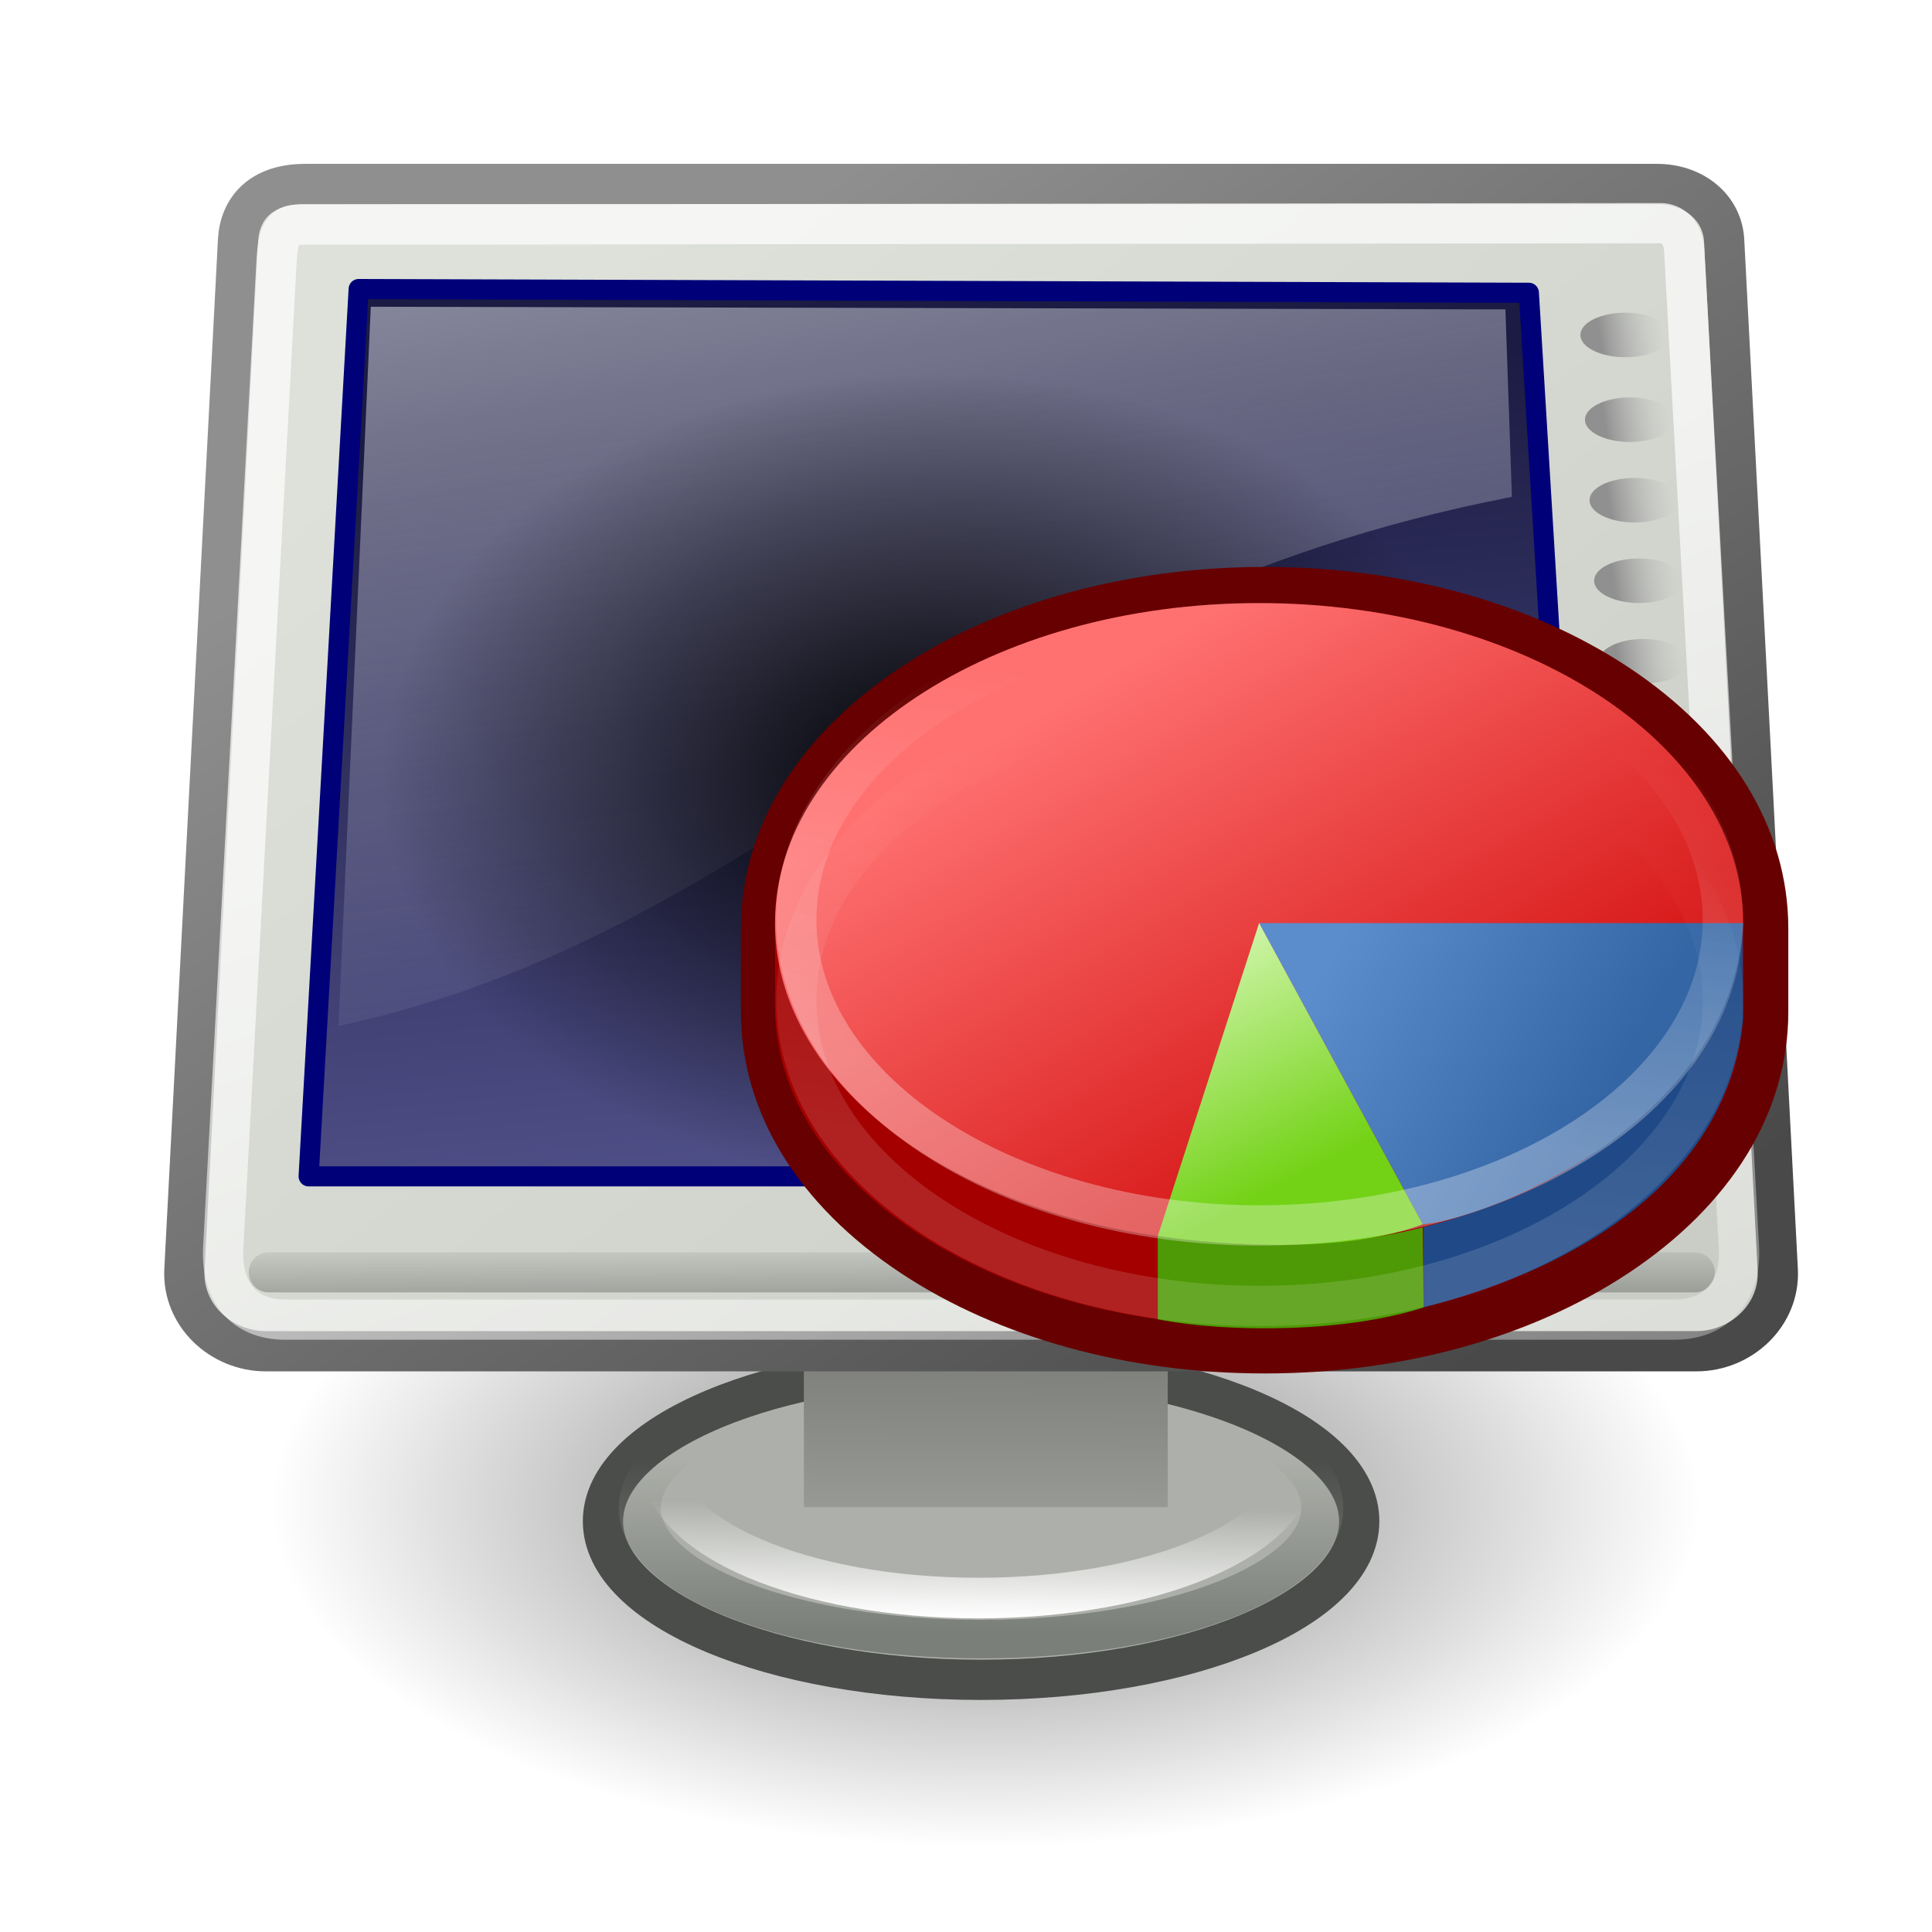
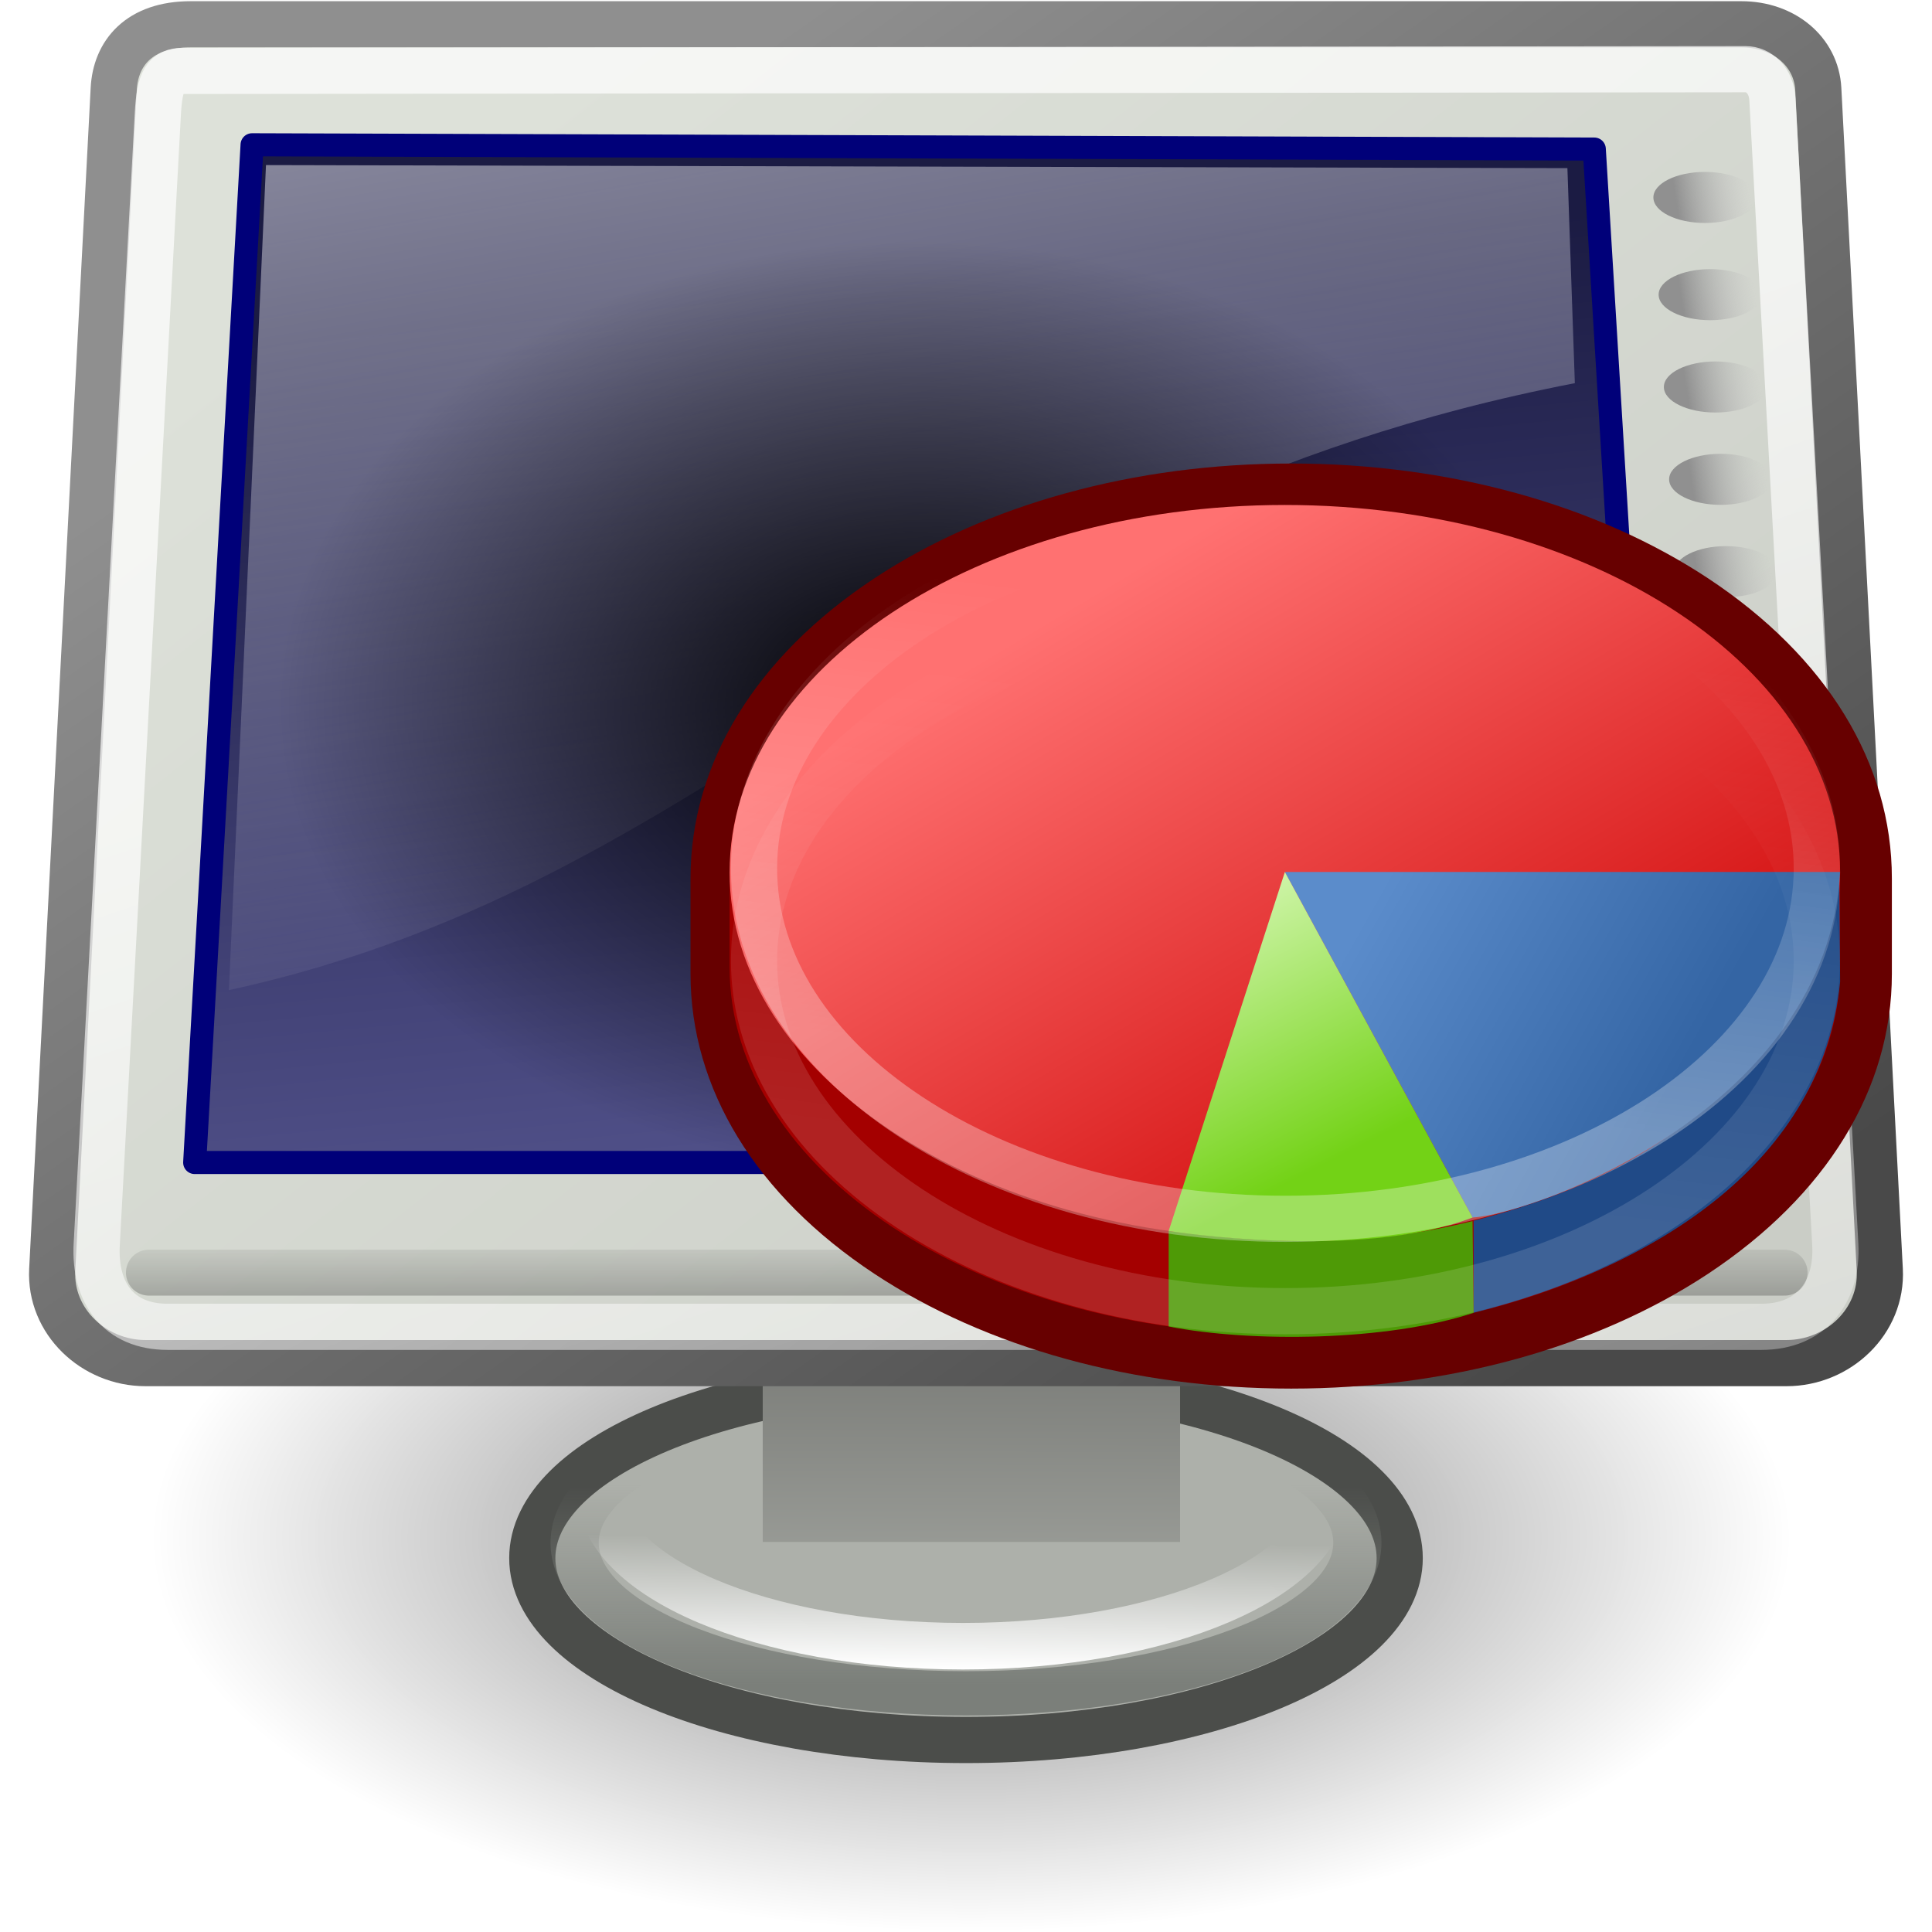
- <svg xmlns="http://www.w3.org/2000/svg" xmlns:xlink="http://www.w3.org/1999/xlink" width="48px" height="48px" id="svg2327">
+ <svg xmlns="http://www.w3.org/2000/svg" xmlns:xlink="http://www.w3.org/1999/xlink" width="192" height="192" id="svg2327" version="1.0">
  <defs id="defs3">
    <linearGradient id="linearGradient2456">
      <stop style="stop-color:#000000;stop-opacity:1;" offset="0" id="stop2405" />
      <stop style="stop-color:#000000;stop-opacity:0;" offset="1" id="stop2460" />
    </linearGradient>
-     <radialGradient xlink:href="#linearGradient2456" id="radialGradient2462" gradientTransform="scale(1.164226,0.85894)" cx="28.284" cy="47.401" fx="28.284" fy="47.401" r="13.804" gradientUnits="userSpaceOnUse" />
-     <linearGradient xlink:href="#linearGradient6687" id="linearGradient6746" gradientUnits="userSpaceOnUse" x1="-20.75" y1="29" x2="-19.5" y2="18.75" />
    <linearGradient id="linearGradient6687">
      <stop style="stop-color:#ffffff;stop-opacity:1;" offset="0" id="stop6689" />
      <stop style="stop-color:#ffffff;stop-opacity:0;" offset="1" id="stop6691" />
    </linearGradient>
-     <linearGradient xlink:href="#linearGradient6687" id="linearGradient6744" gradientUnits="userSpaceOnUse" x1="-20.75" y1="29" x2="-19.5" y2="18.75" />
    <linearGradient id="linearGradient6719">
      <stop style="stop-color:#73d216;stop-opacity:1;" offset="0" id="stop6721" />
      <stop style="stop-color:#d5f7b3;stop-opacity:1;" offset="1" id="stop6723" />
    </linearGradient>
-     <linearGradient xlink:href="#linearGradient6719" id="linearGradient6742" gradientUnits="userSpaceOnUse" x1="-17.863" y1="30.828" x2="-20.822" y2="25.015" />
    <linearGradient id="linearGradient6711">
      <stop style="stop-color:#5b8ccb;stop-opacity:1;" offset="0" id="stop6713" />
      <stop style="stop-color:#3465a4;stop-opacity:1;" offset="1" id="stop6715" />
    </linearGradient>
-     <linearGradient xlink:href="#linearGradient6711" id="linearGradient6740" gradientUnits="userSpaceOnUse" x1="-16.387" y1="24.454" x2="-9.735" y2="28.196" />
    <linearGradient id="linearGradient6699">
      <stop style="stop-color:#ff7171;stop-opacity:1;" offset="0" id="stop6701" />
      <stop style="stop-color:#cc0000;stop-opacity:1;" offset="1" id="stop6703" />
    </linearGradient>
-     <linearGradient xlink:href="#linearGradient6699" id="linearGradient6738" gradientUnits="userSpaceOnUse" x1="-22.976" y1="18.516" x2="-14.36" y2="33.016" />
    <linearGradient id="linearGradient12071">
      <stop style="stop-color:#ffffff;stop-opacity:1;" offset="0" id="stop12073" />
      <stop style="stop-color:#ffffff;stop-opacity:0;" offset="1" id="stop12075" />
    </linearGradient>
    <linearGradient id="linearGradient9845">
      <stop style="stop-color:#ffffff;stop-opacity:1;" offset="0" id="stop9847" />
      <stop style="stop-color:#ffffff;stop-opacity:0.495;" offset="1" id="stop9849" />
    </linearGradient>
    <linearGradient id="linearGradient11327">
      <stop style="stop-color:#7d6400;stop-opacity:1;" offset="0" id="stop11329" />
      <stop style="stop-color:#be9700;stop-opacity:1;" offset="1" id="stop11331" />
    </linearGradient>
    <linearGradient id="linearGradient2092">
      <stop id="stop2094" offset="0" style="stop-color:#fff7b0;stop-opacity:1;" />
      <stop style="stop-color:#ffec41;stop-opacity:1;" offset="0.21" id="stop2098" />
      <stop id="stop2293" offset="0.84" style="stop-color:#e2cc00;stop-opacity:1;" />
      <stop id="stop2100" offset="1" style="stop-color:#c3af00;stop-opacity:1;" />
    </linearGradient>
    <linearGradient id="linearGradient11335">
      <stop style="stop-color:#6f716d;stop-opacity:1;" offset="0" id="stop11337" />
      <stop style="stop-color:#9ea09c;stop-opacity:1;" offset="1" id="stop11339" />
    </linearGradient>
    <linearGradient id="linearGradient10591">
      <stop style="stop-color:#cad0c6;stop-opacity:1;" offset="0" id="stop10593" />
      <stop id="stop10599" offset="0.5" style="stop-color:#eaece9;stop-opacity:1;" />
      <stop style="stop-color:#c5cbc0;stop-opacity:1;" offset="1" id="stop10595" />
    </linearGradient>
    <linearGradient id="linearGradient2329">
      <stop id="stop2331" offset="0" style="stop-color:#ffffff;stop-opacity:1;" />
      <stop id="stop2333" offset="1" style="stop-color:#ffffff;stop-opacity:0;" />
    </linearGradient>
    <linearGradient id="linearGradient2321">
      <stop id="stop2323" offset="0" style="stop-color:#7b7f7a;stop-opacity:1;" />
      <stop id="stop2325" offset="1" style="stop-color:#7b7f7a;stop-opacity:0;" />
    </linearGradient>
    <linearGradient id="linearGradient2711">
      <stop id="stop2713" offset="0" style="stop-color:#909090;stop-opacity:1;" />
      <stop id="stop2715" offset="1" style="stop-color:#bebebe;stop-opacity:0;" />
    </linearGradient>
    <linearGradient id="linearGradient2701">
      <stop id="stop2703" offset="0" style="stop-color:#585956;stop-opacity:1;" />
      <stop id="stop2705" offset="1" style="stop-color:#bbbeb8;stop-opacity:1;" />
    </linearGradient>
    <linearGradient id="linearGradient2683">
      <stop id="stop2685" offset="0" style="stop-color:#000000;stop-opacity:1;" />
      <stop id="stop2687" offset="1" style="stop-color:#000000;stop-opacity:0;" />
    </linearGradient>
    <linearGradient id="linearGradient2675">
      <stop id="stop2677" offset="0" style="stop-color:#5b5b97;stop-opacity:1;" />
      <stop id="stop2679" offset="1" style="stop-color:#1b1b43;stop-opacity:1;" />
    </linearGradient>
    <linearGradient id="linearGradient2667">
      <stop id="stop2669" offset="0" style="stop-color:#ffffff;stop-opacity:1;" />
      <stop id="stop2671" offset="1" style="stop-color:#fcfcff;stop-opacity:0;" />
    </linearGradient>
    <linearGradient id="linearGradient2454">
      <stop style="stop-color:#000000;stop-opacity:1;" offset="0" id="stop2456" />
      <stop style="stop-color:#000000;stop-opacity:0;" offset="1" id="stop2458" />
    </linearGradient>
    <linearGradient id="linearGradient2415">
      <stop style="stop-color:#ffffff;stop-opacity:1;" offset="0" id="stop2417" />
      <stop style="stop-color:#ffffff;stop-opacity:0;" offset="1" id="stop2419" />
    </linearGradient>
    <linearGradient id="linearGradient2253">
      <stop style="stop-color:#8f8f8f;stop-opacity:1;" offset="0" id="stop2255" />
      <stop style="stop-color:#494949;stop-opacity:1;" offset="1" id="stop2257" />
    </linearGradient>
    <linearGradient id="linearGradient2245">
      <stop style="stop-color:#dde1d9;stop-opacity:1;" offset="0" id="stop2247" />
      <stop style="stop-color:#cacdc6;stop-opacity:1;" offset="1" id="stop2249" />
    </linearGradient>
-     <linearGradient xlink:href="#linearGradient2245" id="linearGradient2251" gradientTransform="matrix(1.129863,0,0,0.885063,2.875,1.570628)" x1="8.612" y1="7.229" x2="34.784" y2="33.34" gradientUnits="userSpaceOnUse" />
-     <linearGradient xlink:href="#linearGradient2415" id="linearGradient2421" gradientTransform="matrix(1.108069,0,0,0.902471,5.5,3.875)" x1="17.698" y1="13.005" x2="34.975" y2="55.201" gradientUnits="userSpaceOnUse" />
-     <radialGradient xlink:href="#linearGradient2454" id="radialGradient2460" gradientTransform="scale(1.925808,0.519262)" cx="12.576" cy="67.502" fx="12.576" fy="67.502" r="8.766" gradientUnits="userSpaceOnUse" />
-     <linearGradient gradientUnits="userSpaceOnUse" y2="26.729" x2="17.199" y1="1.654" x1="11.492" gradientTransform="matrix(1.238977,0,0,0.895955,5.090553,1.543476)" id="linearGradient2673" xlink:href="#linearGradient2667" />
-     <linearGradient gradientUnits="userSpaceOnUse" y2="8.867" x2="16.316" y1="32.622" x1="19.15" gradientTransform="matrix(1.174139,0,0,0.945431,5.221825,1.543476)" id="linearGradient2681" xlink:href="#linearGradient2675" />
-     <linearGradient gradientUnits="userSpaceOnUse" y2="162.451" x2="3.707" y1="171.291" x1="3.707" gradientTransform="matrix(5.705159,0,0,0.17528,5.5,2.195627)" id="linearGradient2689" xlink:href="#linearGradient2683" />
-     <linearGradient gradientUnits="userSpaceOnUse" y2="64.893" x2="12.128" y1="53.535" x1="12.207" gradientTransform="matrix(1.816345,0,0,1.278927,2.5,-40.24508)" id="linearGradient2707" xlink:href="#linearGradient2701" />
-     <linearGradient gradientUnits="userSpaceOnUse" y2="3.845" x2="35.521" y1="3.938" x1="34.301" id="linearGradient2717" xlink:href="#linearGradient2711" />
-     <linearGradient y2="3.845" x2="35.521" y1="3.938" x1="34.301" gradientUnits="userSpaceOnUse" id="linearGradient2721" xlink:href="#linearGradient2711" />
-     <linearGradient y2="3.845" x2="35.521" y1="3.938" x1="34.301" gradientUnits="userSpaceOnUse" id="linearGradient2725" xlink:href="#linearGradient2711" />
-     <linearGradient y2="3.845" x2="35.521" y1="3.938" x1="34.301" gradientUnits="userSpaceOnUse" id="linearGradient2729" xlink:href="#linearGradient2711" />
-     <linearGradient y2="3.845" x2="35.521" y1="3.938" x1="34.301" gradientUnits="userSpaceOnUse" id="linearGradient2733" xlink:href="#linearGradient2711" />
-     <linearGradient y2="31.246" x2="32.537" y1="5.382" x1="10.391" gradientTransform="matrix(1.104397,0,0,0.905471,4.5,2.875)" gradientUnits="userSpaceOnUse" id="linearGradient1561" xlink:href="#linearGradient2253" />
-     <linearGradient gradientUnits="userSpaceOnUse" y2="28.206" x2="-35.658" y1="33.416" x1="-35.658" id="linearGradient2327" xlink:href="#linearGradient2321" />
-     <linearGradient gradientUnits="userSpaceOnUse" y2="30.962" x2="-35.075" y1="34.242" x1="-35.123" id="linearGradient2337" xlink:href="#linearGradient2329" />
    <linearGradient xlink:href="#linearGradient10591" id="linearGradient1886" gradientUnits="userSpaceOnUse" gradientTransform="matrix(0.480246,0,0,0.497322,29.22711,23.01153)" x1="12.887" y1="4.36" x2="20.087" y2="18.414" />
    <linearGradient xlink:href="#linearGradient11335" id="linearGradient1888" gradientUnits="userSpaceOnUse" gradientTransform="matrix(0.480246,0,0,0.497322,29.22711,23.01153)" x1="19.251" y1="9.664" x2="16.198" y2="6.04" />
    <linearGradient xlink:href="#linearGradient2092" id="linearGradient1890" gradientUnits="userSpaceOnUse" gradientTransform="matrix(0.490236,0,0,0.534297,29.28263,21.67589)" x1="6.727" y1="32.162" x2="40.938" y2="32.162" />
    <linearGradient xlink:href="#linearGradient11327" id="linearGradient1892" gradientUnits="userSpaceOnUse" gradientTransform="matrix(0.490236,0,0,0.534297,29.28263,22.22637)" x1="31.63" y1="41.792" x2="8.671" y2="25.794" />
    <linearGradient xlink:href="#linearGradient9845" id="linearGradient1894" gradientUnits="userSpaceOnUse" gradientTransform="matrix(0.453445,0,0,0.470026,30.17248,24.3894)" x1="10.907" y1="25.002" x2="30.875" y2="36.127" />
    <linearGradient xlink:href="#linearGradient12071" id="linearGradient1896" gradientUnits="userSpaceOnUse" gradientTransform="matrix(0.980472,0,0,0.461806,23.89003,23.47875)" x1="14.218" y1="6.88" x2="17.859" y2="3.957" />
    <linearGradient xlink:href="#linearGradient12071" id="linearGradient1898" gradientUnits="userSpaceOnUse" gradientTransform="matrix(0.980472,0,0,0.490236,34.67523,22.83397)" x1="11.5" y1="20.58" x2="11.779" y2="14.26" />
+     <radialGradient xlink:href="#linearGradient2454" id="radialGradient2327" gradientUnits="userSpaceOnUse" gradientTransform="scale(1.925808,0.519262)" cx="12.576" cy="67.502" fx="12.576" fy="67.502" r="8.766" />
+     <linearGradient xlink:href="#linearGradient2321" id="linearGradient2330" gradientUnits="userSpaceOnUse" x1="-35.658" y1="33.416" x2="-35.658" y2="28.206" />
+     <linearGradient xlink:href="#linearGradient2329" id="linearGradient2332" gradientUnits="userSpaceOnUse" x1="-35.123" y1="34.242" x2="-35.075" y2="30.962" />
+     <linearGradient xlink:href="#linearGradient2701" id="linearGradient2334" gradientUnits="userSpaceOnUse" gradientTransform="matrix(1.816345,0,0,1.278927,2.5,-40.24508)" x1="12.207" y1="53.535" x2="12.128" y2="64.893" />
+     <linearGradient xlink:href="#linearGradient2245" id="linearGradient2336" gradientUnits="userSpaceOnUse" gradientTransform="matrix(1.129863,0,0,0.885063,2.875,1.570628)" x1="8.612" y1="7.229" x2="34.784" y2="33.34" />
+     <linearGradient xlink:href="#linearGradient2253" id="linearGradient2338" gradientUnits="userSpaceOnUse" gradientTransform="matrix(1.104397,0,0,0.905471,4.5,2.875)" x1="10.391" y1="5.382" x2="32.537" y2="31.246" />
+     <linearGradient xlink:href="#linearGradient2675" id="linearGradient2340" gradientUnits="userSpaceOnUse" gradientTransform="matrix(1.174139,0,0,0.945431,5.221825,1.543476)" x1="19.15" y1="32.622" x2="16.316" y2="8.867" />
+     <linearGradient xlink:href="#linearGradient2683" id="linearGradient2342" gradientUnits="userSpaceOnUse" gradientTransform="matrix(5.705159,0,0,0.17528,5.5,2.195627)" x1="3.707" y1="171.291" x2="3.707" y2="162.451" />
+     <linearGradient xlink:href="#linearGradient2415" id="linearGradient2344" gradientUnits="userSpaceOnUse" gradientTransform="matrix(1.108069,0,0,0.902471,5.5,3.875)" x1="17.698" y1="13.005" x2="34.975" y2="55.201" />
+     <linearGradient xlink:href="#linearGradient2667" id="linearGradient2346" gradientUnits="userSpaceOnUse" gradientTransform="matrix(1.238977,0,0,0.895955,5.090553,1.543476)" x1="11.492" y1="1.654" x2="17.199" y2="26.729" />
+     <linearGradient xlink:href="#linearGradient2711" id="linearGradient2348" gradientUnits="userSpaceOnUse" x1="34.301" y1="3.938" x2="35.521" y2="3.845" />
+     <linearGradient xlink:href="#linearGradient2711" id="linearGradient2350" gradientUnits="userSpaceOnUse" x1="34.301" y1="3.938" x2="35.521" y2="3.845" />
+     <linearGradient xlink:href="#linearGradient2711" id="linearGradient2352" gradientUnits="userSpaceOnUse" x1="34.301" y1="3.938" x2="35.521" y2="3.845" />
+     <linearGradient xlink:href="#linearGradient2711" id="linearGradient2354" gradientUnits="userSpaceOnUse" x1="34.301" y1="3.938" x2="35.521" y2="3.845" />
+     <linearGradient xlink:href="#linearGradient2711" id="linearGradient2356" gradientUnits="userSpaceOnUse" x1="34.301" y1="3.938" x2="35.521" y2="3.845" />
+     <radialGradient xlink:href="#linearGradient2456" id="radialGradient2358" gradientUnits="userSpaceOnUse" gradientTransform="scale(1.164226,0.85894)" cx="28.284" cy="47.401" fx="28.284" fy="47.401" r="13.804" />
+     <linearGradient xlink:href="#linearGradient6699" id="linearGradient2360" gradientUnits="userSpaceOnUse" x1="-22.976" y1="18.516" x2="-14.36" y2="33.016" />
+     <linearGradient xlink:href="#linearGradient6711" id="linearGradient2362" gradientUnits="userSpaceOnUse" x1="-16.387" y1="24.454" x2="-9.735" y2="28.196" />
+     <linearGradient xlink:href="#linearGradient6719" id="linearGradient2364" gradientUnits="userSpaceOnUse" x1="-17.863" y1="30.828" x2="-20.822" y2="25.015" />
+     <linearGradient xlink:href="#linearGradient6687" id="linearGradient2366" gradientUnits="userSpaceOnUse" x1="-20.75" y1="29" x2="-19.5" y2="18.75" />
+     <linearGradient xlink:href="#linearGradient6687" id="linearGradient2368" gradientUnits="userSpaceOnUse" x1="-20.75" y1="29" x2="-19.5" y2="18.75" />
  </defs>
-   <g id="layer1" style="display:inline">
-     <path style="opacity:0.509;color:#000000;fill:url(#radialGradient2460);fill-opacity:1;fill-rule:evenodd;stroke:none;stroke-width:1;stroke-linecap:round;stroke-linejoin:miter;marker:none;marker-start:none;marker-mid:none;marker-end:none;stroke-miterlimit:4;stroke-dashoffset:0;stroke-opacity:0.701;visibility:visible;display:inline;overflow:visible" id="path2452" d="M 41.101 35.051 A 16.882 4.552 0 1 1  7.336,35.051 A 16.882 4.552 0 1 1  41.101 35.051 z" transform="matrix(1.050251,0,0,1.867888,-0.945558,-28.10611)" />
-     <path style="color:#000000;fill:#adb0aa;fill-opacity:1;fill-rule:evenodd;stroke:#4b4d4a;stroke-width:1;stroke-linecap:butt;stroke-linejoin:miter;marker:none;marker-start:none;marker-mid:none;marker-end:none;stroke-miterlimit:4;stroke-dashoffset:0;stroke-opacity:1;visibility:visible;display:inline;overflow:visible" id="path2407" d="M -26.264 29.716 A 9.394 3.94 0 1 1  -45.053,29.716 A 9.394 3.94 0 1 1  -26.264 29.716 z" transform="translate(60.03339,8.07843)" />
-     <path transform="matrix(0.902373,0,0,0.82765,56.55215,12.86792)" d="M -26.264 29.716 A 9.394 3.94 0 1 1  -45.053,29.716 A 9.394 3.94 0 1 1  -26.264 29.716 z" id="path1825" style="color:#000000;fill:none;fill-opacity:1;fill-rule:evenodd;stroke:url(#linearGradient2327);stroke-width:1.157;stroke-linecap:butt;stroke-linejoin:miter;marker:none;marker-start:none;marker-mid:none;marker-end:none;stroke-miterlimit:4;stroke-dasharray:none;stroke-dashoffset:0;stroke-opacity:1;visibility:visible;display:inline;overflow:visible" />
-     <path style="color:#000000;fill:none;fill-opacity:1;fill-rule:evenodd;stroke:url(#linearGradient2337);stroke-width:1.183;stroke-linecap:butt;stroke-linejoin:miter;marker:none;marker-start:none;marker-mid:none;marker-end:none;stroke-miterlimit:4;stroke-dasharray:none;stroke-dashoffset:0;stroke-opacity:1;visibility:visible;display:inline;overflow:visible" id="path2983" d="M -26.264 29.716 A 9.394 3.94 0 1 1  -45.053,29.716 A 9.394 3.94 0 1 1  -26.264 29.716 z" transform="matrix(0.837548,0,0,0.852655,54.17811,11.00615)" />
-     <rect y="31.079" x="19.972" height="6.365" width="9.04" id="rect2699" style="color:#000000;fill:url(#linearGradient2707);fill-opacity:1;fill-rule:evenodd;stroke:none;stroke-width:0.609;stroke-linecap:butt;stroke-linejoin:miter;marker:none;marker-start:none;marker-mid:none;marker-end:none;stroke-miterlimit:4;stroke-dashoffset:0;stroke-opacity:1;visibility:visible;display:inline;overflow:visible" />
-     <path style="color:#000000;fill:url(#linearGradient2251);fill-opacity:1;fill-rule:evenodd;stroke:url(#linearGradient1561);stroke-width:1;stroke-linecap:butt;stroke-linejoin:miter;marker:none;marker-start:none;marker-mid:none;marker-end:none;stroke-miterlimit:4;stroke-dashoffset:0;stroke-opacity:1;visibility:visible;display:inline;overflow:visible" d="M 7.581,4.571 L 41.169,4.571 C 42.08,4.571 42.793,5.154 42.836,5.972 L 44.168,31.55 C 44.226,32.668 43.267,33.571 42.148,33.571 L 6.602,33.571 C 5.483,33.571 4.524,32.668 4.582,31.55 L 5.914,5.972 C 5.954,5.199 6.462,4.571 7.581,4.571 z " id="rect2404" />
-     <path id="path2377" d="M 8.911,7.181 L 7.668,29.226 L 39.319,29.226 L 37.984,7.274 L 8.911,7.181 z " style="fill:url(#linearGradient2681);fill-opacity:1;fill-rule:evenodd;stroke:#000079;stroke-width:0.5;stroke-linecap:butt;stroke-linejoin:round;stroke-miterlimit:4;stroke-dasharray:none;stroke-opacity:1" />
-     <path style="fill:none;fill-opacity:0.75;fill-rule:evenodd;stroke:url(#linearGradient2689);stroke-width:0.996;stroke-linecap:round;stroke-linejoin:miter;stroke-miterlimit:4;stroke-opacity:0.248" d="M 6.677,31.611 L 42.106,31.611" id="path2393" />
-     <path id="path2397" d="M 7.415,5.581 L 41.26,5.544 C 41.544,5.543 41.819,5.781 41.842,6.196 L 43.204,30.999 C 43.262,32.056 42.664,32.785 41.606,32.785 L 7.082,32.785 C 6.023,32.785 5.489,32.056 5.546,30.999 L 6.87,6.505 C 6.909,5.789 7.036,5.582 7.415,5.581 z " style="color:#000000;fill:none;fill-opacity:1;fill-rule:evenodd;stroke:url(#linearGradient2421);stroke-width:1;stroke-linecap:butt;stroke-linejoin:miter;marker:none;marker-start:none;marker-mid:none;marker-end:none;stroke-miterlimit:4;stroke-dashoffset:0;stroke-opacity:0.701;visibility:visible;display:inline;overflow:visible" />
-     <path style="opacity:0.531;fill:url(#linearGradient2673);fill-opacity:1;fill-rule:evenodd;stroke:none;stroke-width:0.25pt;stroke-linecap:butt;stroke-linejoin:miter;stroke-opacity:1" d="M 9.212,7.621 L 8.409,25.492 C 19.454,23.091 23.83,14.999 37.563,12.345 L 37.402,7.687 L 9.212,7.621 z " id="path2443" />
-     <path transform="matrix(1.331237,0,0,0.658449,-5.91933,5.728866)" d="M 35.621 3.938 A 0.84 0.84 0 1 1  33.941,3.938 A 0.84 0.84 0 1 1  35.621 3.938 z" id="path2709" style="color:#000000;fill:url(#linearGradient2717);fill-opacity:1;fill-rule:evenodd;stroke:none;stroke-width:0.5;stroke-linecap:butt;stroke-linejoin:miter;marker:none;marker-start:none;marker-mid:none;marker-end:none;stroke-miterlimit:4;stroke-dashoffset:0;stroke-opacity:1;visibility:visible;display:inline;overflow:visible" />
-     <path style="color:#000000;fill:url(#linearGradient2721);fill-opacity:1;fill-rule:evenodd;stroke:none;stroke-width:0.5;stroke-linecap:butt;stroke-linejoin:miter;marker:none;marker-start:none;marker-mid:none;marker-end:none;stroke-miterlimit:4;stroke-dashoffset:0;stroke-opacity:1;visibility:visible;display:inline;overflow:visible" id="path2719" d="M 35.621 3.938 A 0.84 0.84 0 1 1  33.941,3.938 A 0.84 0.84 0 1 1  35.621 3.938 z" transform="matrix(1.331237,0,0,0.658449,-5.80573,7.83465)" />
-     <path transform="matrix(1.331237,0,0,0.658449,-5.69213,9.83465)" d="M 35.621 3.938 A 0.84 0.84 0 1 1  33.941,3.938 A 0.84 0.84 0 1 1  35.621 3.938 z" id="path2723" style="color:#000000;fill:url(#linearGradient2725);fill-opacity:1;fill-rule:evenodd;stroke:none;stroke-width:0.5;stroke-linecap:butt;stroke-linejoin:miter;marker:none;marker-start:none;marker-mid:none;marker-end:none;stroke-miterlimit:4;stroke-dashoffset:0;stroke-opacity:1;visibility:visible;display:inline;overflow:visible" />
-     <path style="color:#000000;fill:url(#linearGradient2729);fill-opacity:1;fill-rule:evenodd;stroke:none;stroke-width:0.5;stroke-linecap:butt;stroke-linejoin:miter;marker:none;marker-start:none;marker-mid:none;marker-end:none;stroke-miterlimit:4;stroke-dashoffset:0;stroke-opacity:1;visibility:visible;display:inline;overflow:visible" id="path2727" d="M 35.621 3.938 A 0.84 0.84 0 1 1  33.941,3.938 A 0.84 0.84 0 1 1  35.621 3.938 z" transform="matrix(1.331237,0,0,0.658449,-5.57853,11.83465)" />
-     <path transform="matrix(1.331237,0,0,0.658449,-5.46493,13.83465)" d="M 35.621 3.938 A 0.84 0.84 0 1 1  33.941,3.938 A 0.84 0.84 0 1 1  35.621 3.938 z" id="path2731" style="color:#000000;fill:url(#linearGradient2733);fill-opacity:1;fill-rule:evenodd;stroke:none;stroke-width:0.5;stroke-linecap:butt;stroke-linejoin:miter;marker:none;marker-start:none;marker-mid:none;marker-end:none;stroke-miterlimit:4;stroke-dashoffset:0;stroke-opacity:1;visibility:visible;display:inline;overflow:visible" />
-     <path id="text2735" d="M 22.5,30.193 L 22.782,30.193 C 22.865,30.193 22.93,30.211 22.974,30.249 C 23.019,30.286 23.042,30.339 23.042,30.407 C 23.042,30.476 23.019,30.53 22.974,30.567 C 22.93,30.604 22.865,30.623 22.782,30.623 L 22.67,30.623 L 22.67,30.851 L 22.5,30.851 L 22.5,30.193 M 22.67,30.316 L 22.67,30.5 L 22.764,30.5 C 22.797,30.5 22.822,30.492 22.84,30.476 C 22.858,30.46 22.867,30.437 22.867,30.407 C 22.867,30.378 22.858,30.355 22.84,30.339 C 22.822,30.324 22.797,30.316 22.764,30.316 L 22.67,30.316 M 23.462,30.304 C 23.41,30.304 23.37,30.323 23.342,30.361 C 23.313,30.399 23.299,30.453 23.299,30.522 C 23.299,30.592 23.313,30.645 23.342,30.683 C 23.37,30.722 23.41,30.741 23.462,30.741 C 23.514,30.741 23.554,30.722 23.583,30.683 C 23.611,30.645 23.626,30.592 23.626,30.522 C 23.626,30.453 23.611,30.399 23.583,30.361 C 23.554,30.323 23.514,30.304 23.462,30.304 M 23.462,30.181 C 23.568,30.181 23.651,30.211 23.711,30.272 C 23.771,30.332 23.801,30.416 23.801,30.522 C 23.801,30.629 23.771,30.712 23.711,30.773 C 23.651,30.833 23.568,30.864 23.462,30.864 C 23.356,30.864 23.274,30.833 23.213,30.773 C 23.153,30.712 23.123,30.629 23.123,30.522 C 23.123,30.416 23.153,30.332 23.213,30.272 C 23.274,30.211 23.356,30.181 23.462,30.181 M 23.928,30.193 L 24.118,30.193 L 24.357,30.644 L 24.357,30.193 L 24.518,30.193 L 24.518,30.851 L 24.329,30.851 L 24.089,30.399 L 24.089,30.851 L 23.928,30.851 L 23.928,30.193 M 24.591,30.193 L 24.777,30.193 L 24.927,30.427 L 25.077,30.193 L 25.263,30.193 L 25.012,30.574 L 25.012,30.851 L 24.842,30.851 L 24.842,30.574 L 24.591,30.193" style="font-size:0.903px;font-style:normal;font-variant:normal;font-weight:bold;font-stretch:normal;writing-mode:lr-tb;text-anchor:start;fill:#4a4a4a;fill-opacity:1;stroke:none;stroke-width:1pt;stroke-linecap:butt;stroke-linejoin:miter;stroke-opacity:1;font-family:Bitstream Vera Sans" />
-   </g>
+   <g id="layer1" style="display:inline" />
  <g id="layer2" style="display:inline">
-     <path style="fill:url(#radialGradient2462);fill-opacity:1;fill-rule:evenodd;stroke:none;stroke-width:1px;stroke-linecap:butt;stroke-linejoin:miter;stroke-opacity:1;display:inline" id="path1693" d="M 49 40.714 A 16.071 11.857 0 1 1  16.857,40.714 A 16.071 11.857 0 1 1  49 40.714 z" transform="matrix(0.861667,0,0,0.851476,-5.070547,-15.30415)" />
-     <g style="display:inline" id="g6727" transform="translate(49.91898,-1.520854)">
-       <path id="path3931" d="M -27.529,18.093 C -30.098,19.791 -31.511,22.098 -31.511,24.591 L -31.511,26.66 C -31.511,29.151 -30.098,31.458 -27.529,33.157 C -25.102,34.76 -21.895,35.644 -18.499,35.644 C -15.105,35.644 -11.898,34.76 -9.47,33.157 C -6.902,31.458 -5.489,29.152 -5.489,26.66 L -5.489,24.591 C -5.489,22.098 -6.903,19.79 -9.47,18.093 C -11.897,16.49 -15.104,15.606 -18.499,15.606 C -21.895,15.606 -25.102,16.49 -27.529,18.093 z " style="fill:#670000;fill-opacity:1;fill-rule:nonzero;stroke:none;stroke-miterlimit:4" />
-       <path id="path3933" d="M -7.024,24.454 C -8.403,21.067 -13.077,18.573 -18.637,18.573 C -24.196,18.573 -28.871,21.067 -30.249,24.454 L -30.664,24.454 L -30.664,26.524 C -30.664,30.914 -25.279,34.472 -18.637,34.472 C -11.994,34.472 -6.61,30.914 -6.61,26.524 L -6.61,24.454 L -7.024,24.454 L -7.024,24.454 z " style="fill:#a40000;fill-rule:nonzero;stroke:none;stroke-miterlimit:4" />
-       <path id="path3935" d="M -6.61,24.454 C -6.61,28.844 -11.994,32.403 -18.637,32.403 C -25.279,32.403 -30.664,28.844 -30.664,24.454 C -30.664,20.063 -25.279,16.504 -18.637,16.504 C -11.994,16.504 -6.61,20.063 -6.61,24.454 L -6.61,24.454 z " style="fill:url(#linearGradient6738);fill-opacity:1;fill-rule:nonzero;stroke:none;stroke-miterlimit:4" />
-       <path id="path3937" d="M -6.61,26.833 L -6.626,24.667 C -7.93,29.167 -10.862,31.074 -14.549,32.008 L -14.549,34.002 C -10.559,32.998 -6.987,30.713 -6.61,26.833 L -6.61,26.833 z " style="fill:#204a87;fill-rule:nonzero;stroke:none;stroke-miterlimit:4" />
-       <path id="path3939" d="M -6.61,24.454 C -6.886,29.533 -13.168,31.849 -14.572,31.938 L -18.637,24.454 L -6.611,24.454 L -6.61,24.454 z " style="fill:url(#linearGradient6740);fill-opacity:1;fill-rule:nonzero;stroke:none;stroke-miterlimit:4" />
-       <path id="path3941" d="M -21.154,34.298 L -21.154,32.229 C -18.891,32.524 -16.814,32.576 -14.572,32.015 L -14.549,34.003 C -16.429,34.619 -19.369,34.648 -21.154,34.299 L -21.154,34.298 z " style="fill:#4e9a06;fill-rule:nonzero;stroke:none;stroke-miterlimit:4" />
-       <path id="path3943" d="M -18.637,24.454 L -14.572,31.938 C -17.061,32.887 -21.154,32.229 -21.154,32.229 L -18.637,24.454 z " style="fill:url(#linearGradient6742);fill-opacity:1;fill-rule:nonzero;stroke:none;stroke-miterlimit:4" />
-       <path transform="matrix(0.979592,0,0,0.979592,-0.380102,0.497449)" d="M -6.875 24.375 A 11.75 7.75 0 1 1  -30.375,24.375 A 11.75 7.75 0 1 1  -6.875 24.375 z" id="path5959" style="opacity:0.311;color:#000000;fill:none;fill-opacity:1;fill-rule:evenodd;stroke:url(#linearGradient6744);stroke-width:1.021;stroke-linecap:butt;stroke-linejoin:miter;marker:none;marker-start:none;marker-mid:none;marker-end:none;stroke-miterlimit:4;stroke-dasharray:none;stroke-dashoffset:0;stroke-opacity:1;visibility:visible;display:block;overflow:visible" />
-       <path style="opacity:0.133;color:#000000;fill:none;fill-opacity:1;fill-rule:evenodd;stroke:url(#linearGradient6746);stroke-width:1.021;stroke-linecap:butt;stroke-linejoin:miter;marker:none;marker-start:none;marker-mid:none;marker-end:none;stroke-miterlimit:4;stroke-dasharray:none;stroke-dashoffset:0;stroke-opacity:1;visibility:visible;display:block;overflow:visible" id="path6707" d="M -6.875 24.375 A 11.75 7.75 0 1 1  -30.375,24.375 A 11.75 7.75 0 1 1  -6.875 24.375 z" transform="matrix(0.979592,0,0,0.979592,-0.380102,2.497449)" />
+     <g id="g2298" transform="matrix(4.587982,0,0,4.587982,-15.83207,-18.55888)">
+       <path transform="matrix(1.050251,0,0,1.867888,-0.945558,-28.10611)" d="M 41.101 35.051 A 16.882 4.552 0 1 1  7.336,35.051 A 16.882 4.552 0 1 1  41.101 35.051 z" id="path2452" style="opacity:0.509;color:#000000;fill:url(#radialGradient2327);fill-opacity:1;fill-rule:evenodd;stroke:none;stroke-width:1;stroke-linecap:round;stroke-linejoin:miter;marker:none;marker-start:none;marker-mid:none;marker-end:none;stroke-miterlimit:4;stroke-dashoffset:0;stroke-opacity:0.701;visibility:visible;display:inline;overflow:visible" />
+       <path transform="translate(60.03339,8.07843)" d="M -26.264 29.716 A 9.394 3.94 0 1 1  -45.053,29.716 A 9.394 3.94 0 1 1  -26.264 29.716 z" id="path2407" style="color:#000000;fill:#adb0aa;fill-opacity:1;fill-rule:evenodd;stroke:#4b4d4a;stroke-width:1;stroke-linecap:butt;stroke-linejoin:miter;marker:none;marker-start:none;marker-mid:none;marker-end:none;stroke-miterlimit:4;stroke-dashoffset:0;stroke-opacity:1;visibility:visible;display:inline;overflow:visible" />
+       <path style="color:#000000;fill:none;fill-opacity:1;fill-rule:evenodd;stroke:url(#linearGradient2330);stroke-width:1.157;stroke-linecap:butt;stroke-linejoin:miter;marker:none;marker-start:none;marker-mid:none;marker-end:none;stroke-miterlimit:4;stroke-dasharray:none;stroke-dashoffset:0;stroke-opacity:1;visibility:visible;display:inline;overflow:visible" id="path1825" d="M -26.264 29.716 A 9.394 3.94 0 1 1  -45.053,29.716 A 9.394 3.94 0 1 1  -26.264 29.716 z" transform="matrix(0.902373,0,0,0.82765,56.55215,12.86792)" />
+       <path transform="matrix(0.837548,0,0,0.852655,54.17811,11.00615)" d="M -26.264 29.716 A 9.394 3.94 0 1 1  -45.053,29.716 A 9.394 3.94 0 1 1  -26.264 29.716 z" id="path2983" style="color:#000000;fill:none;fill-opacity:1;fill-rule:evenodd;stroke:url(#linearGradient2332);stroke-width:1.183;stroke-linecap:butt;stroke-linejoin:miter;marker:none;marker-start:none;marker-mid:none;marker-end:none;stroke-miterlimit:4;stroke-dasharray:none;stroke-dashoffset:0;stroke-opacity:1;visibility:visible;display:inline;overflow:visible" />
+       <rect style="color:#000000;fill:url(#linearGradient2334);fill-opacity:1;fill-rule:evenodd;stroke:none;stroke-width:0.609;stroke-linecap:butt;stroke-linejoin:miter;marker:none;marker-start:none;marker-mid:none;marker-end:none;stroke-miterlimit:4;stroke-dashoffset:0;stroke-opacity:1;visibility:visible;display:inline;overflow:visible" id="rect2699" width="9.04" height="6.365" x="19.972" y="31.079" />
+       <path id="rect2404" d="M 7.581,4.571 L 41.169,4.571 C 42.08,4.571 42.793,5.154 42.836,5.972 L 44.168,31.55 C 44.226,32.668 43.267,33.571 42.148,33.571 L 6.602,33.571 C 5.483,33.571 4.524,32.668 4.582,31.55 L 5.914,5.972 C 5.954,5.199 6.462,4.571 7.581,4.571 z " style="color:#000000;fill:url(#linearGradient2336);fill-opacity:1;fill-rule:evenodd;stroke:url(#linearGradient2338);stroke-width:1;stroke-linecap:butt;stroke-linejoin:miter;marker:none;marker-start:none;marker-mid:none;marker-end:none;stroke-miterlimit:4;stroke-dashoffset:0;stroke-opacity:1;visibility:visible;display:inline;overflow:visible" />
+       <path style="fill:url(#linearGradient2340);fill-opacity:1;fill-rule:evenodd;stroke:#000079;stroke-width:0.5;stroke-linecap:butt;stroke-linejoin:round;stroke-miterlimit:4;stroke-dasharray:none;stroke-opacity:1;display:inline" d="M 8.911,7.181 L 7.668,29.226 L 39.319,29.226 L 37.984,7.274 L 8.911,7.181 z " id="path2377" />
+       <path id="path2393" d="M 6.677,31.611 L 42.106,31.611" style="fill:none;fill-opacity:0.75;fill-rule:evenodd;stroke:url(#linearGradient2342);stroke-width:0.996;stroke-linecap:round;stroke-linejoin:miter;stroke-miterlimit:4;stroke-opacity:0.248;display:inline" />
+       <path style="color:#000000;fill:none;fill-opacity:1;fill-rule:evenodd;stroke:url(#linearGradient2344);stroke-width:1;stroke-linecap:butt;stroke-linejoin:miter;marker:none;marker-start:none;marker-mid:none;marker-end:none;stroke-miterlimit:4;stroke-dashoffset:0;stroke-opacity:0.701;visibility:visible;display:inline;overflow:visible" d="M 7.415,5.581 L 41.26,5.544 C 41.544,5.543 41.819,5.781 41.842,6.196 L 43.204,30.999 C 43.262,32.056 42.664,32.785 41.606,32.785 L 7.082,32.785 C 6.023,32.785 5.489,32.056 5.546,30.999 L 6.87,6.505 C 6.909,5.789 7.036,5.582 7.415,5.581 z " id="path2397" />
+       <path id="path2443" d="M 9.212,7.621 L 8.409,25.492 C 19.454,23.091 23.83,14.999 37.563,12.345 L 37.402,7.687 L 9.212,7.621 z " style="opacity:0.531;fill:url(#linearGradient2346);fill-opacity:1;fill-rule:evenodd;stroke:none;stroke-width:0.25pt;stroke-linecap:butt;stroke-linejoin:miter;stroke-opacity:1;display:inline" />
+       <path style="color:#000000;fill:url(#linearGradient2348);fill-opacity:1;fill-rule:evenodd;stroke:none;stroke-width:0.5;stroke-linecap:butt;stroke-linejoin:miter;marker:none;marker-start:none;marker-mid:none;marker-end:none;stroke-miterlimit:4;stroke-dashoffset:0;stroke-opacity:1;visibility:visible;display:inline;overflow:visible" id="path2709" d="M 35.621 3.938 A 0.84 0.84 0 1 1  33.941,3.938 A 0.84 0.84 0 1 1  35.621 3.938 z" transform="matrix(1.331237,0,0,0.658449,-5.91933,5.728866)" />
+       <path transform="matrix(1.331237,0,0,0.658449,-5.80573,7.83465)" d="M 35.621 3.938 A 0.84 0.84 0 1 1  33.941,3.938 A 0.84 0.84 0 1 1  35.621 3.938 z" id="path2719" style="color:#000000;fill:url(#linearGradient2350);fill-opacity:1;fill-rule:evenodd;stroke:none;stroke-width:0.5;stroke-linecap:butt;stroke-linejoin:miter;marker:none;marker-start:none;marker-mid:none;marker-end:none;stroke-miterlimit:4;stroke-dashoffset:0;stroke-opacity:1;visibility:visible;display:inline;overflow:visible" />
+       <path style="color:#000000;fill:url(#linearGradient2352);fill-opacity:1;fill-rule:evenodd;stroke:none;stroke-width:0.5;stroke-linecap:butt;stroke-linejoin:miter;marker:none;marker-start:none;marker-mid:none;marker-end:none;stroke-miterlimit:4;stroke-dashoffset:0;stroke-opacity:1;visibility:visible;display:inline;overflow:visible" id="path2723" d="M 35.621 3.938 A 0.84 0.84 0 1 1  33.941,3.938 A 0.84 0.84 0 1 1  35.621 3.938 z" transform="matrix(1.331237,0,0,0.658449,-5.69213,9.83465)" />
+       <path transform="matrix(1.331237,0,0,0.658449,-5.57853,11.83465)" d="M 35.621 3.938 A 0.84 0.84 0 1 1  33.941,3.938 A 0.84 0.84 0 1 1  35.621 3.938 z" id="path2727" style="color:#000000;fill:url(#linearGradient2354);fill-opacity:1;fill-rule:evenodd;stroke:none;stroke-width:0.5;stroke-linecap:butt;stroke-linejoin:miter;marker:none;marker-start:none;marker-mid:none;marker-end:none;stroke-miterlimit:4;stroke-dashoffset:0;stroke-opacity:1;visibility:visible;display:inline;overflow:visible" />
+       <path style="color:#000000;fill:url(#linearGradient2356);fill-opacity:1;fill-rule:evenodd;stroke:none;stroke-width:0.5;stroke-linecap:butt;stroke-linejoin:miter;marker:none;marker-start:none;marker-mid:none;marker-end:none;stroke-miterlimit:4;stroke-dashoffset:0;stroke-opacity:1;visibility:visible;display:inline;overflow:visible" id="path2731" d="M 35.621 3.938 A 0.84 0.84 0 1 1  33.941,3.938 A 0.84 0.84 0 1 1  35.621 3.938 z" transform="matrix(1.331237,0,0,0.658449,-5.46493,13.83465)" />
+       <path style="font-size:0.903px;font-style:normal;font-variant:normal;font-weight:bold;font-stretch:normal;writing-mode:lr-tb;text-anchor:start;fill:#4a4a4a;fill-opacity:1;stroke:none;stroke-width:1pt;stroke-linecap:butt;stroke-linejoin:miter;stroke-opacity:1;display:inline;font-family:Bitstream Vera Sans" d="M 22.5,30.193 L 22.782,30.193 C 22.865,30.193 22.93,30.211 22.974,30.249 C 23.019,30.286 23.042,30.339 23.042,30.407 C 23.042,30.476 23.019,30.53 22.974,30.567 C 22.93,30.604 22.865,30.623 22.782,30.623 L 22.67,30.623 L 22.67,30.851 L 22.5,30.851 L 22.5,30.193 M 22.67,30.316 L 22.67,30.5 L 22.764,30.5 C 22.797,30.5 22.822,30.492 22.84,30.476 C 22.858,30.46 22.867,30.437 22.867,30.407 C 22.867,30.378 22.858,30.355 22.84,30.339 C 22.822,30.324 22.797,30.316 22.764,30.316 L 22.67,30.316 M 23.462,30.304 C 23.41,30.304 23.37,30.323 23.342,30.361 C 23.313,30.399 23.299,30.453 23.299,30.522 C 23.299,30.592 23.313,30.645 23.342,30.683 C 23.37,30.722 23.41,30.741 23.462,30.741 C 23.514,30.741 23.554,30.722 23.583,30.683 C 23.611,30.645 23.626,30.592 23.626,30.522 C 23.626,30.453 23.611,30.399 23.583,30.361 C 23.554,30.323 23.514,30.304 23.462,30.304 M 23.462,30.181 C 23.568,30.181 23.651,30.211 23.711,30.272 C 23.771,30.332 23.801,30.416 23.801,30.522 C 23.801,30.629 23.771,30.712 23.711,30.773 C 23.651,30.833 23.568,30.864 23.462,30.864 C 23.356,30.864 23.274,30.833 23.213,30.773 C 23.153,30.712 23.123,30.629 23.123,30.522 C 23.123,30.416 23.153,30.332 23.213,30.272 C 23.274,30.211 23.356,30.181 23.462,30.181 M 23.928,30.193 L 24.118,30.193 L 24.357,30.644 L 24.357,30.193 L 24.518,30.193 L 24.518,30.851 L 24.329,30.851 L 24.089,30.399 L 24.089,30.851 L 23.928,30.851 L 23.928,30.193 M 24.591,30.193 L 24.777,30.193 L 24.927,30.427 L 25.077,30.193 L 25.263,30.193 L 25.012,30.574 L 25.012,30.851 L 24.842,30.851 L 24.842,30.574 L 24.591,30.193" id="text2735" />
+       <path transform="matrix(0.861667,0,0,0.851476,-5.070547,-15.30415)" d="M 49 40.714 A 16.071 11.857 0 1 1  16.857,40.714 A 16.071 11.857 0 1 1  49 40.714 z" id="path1693" style="fill:url(#radialGradient2358);fill-opacity:1;fill-rule:evenodd;stroke:none;stroke-width:1px;stroke-linecap:butt;stroke-linejoin:miter;stroke-opacity:1;display:inline" />
+       <g transform="translate(49.91898,-1.520854)" id="g6727" style="display:inline">
+         <path style="fill:#670000;fill-opacity:1;fill-rule:nonzero;stroke:none;stroke-miterlimit:4" d="M -27.529,18.093 C -30.098,19.791 -31.511,22.098 -31.511,24.591 L -31.511,26.66 C -31.511,29.151 -30.098,31.458 -27.529,33.157 C -25.102,34.76 -21.895,35.644 -18.499,35.644 C -15.105,35.644 -11.898,34.76 -9.47,33.157 C -6.902,31.458 -5.489,29.152 -5.489,26.66 L -5.489,24.591 C -5.489,22.098 -6.903,19.79 -9.47,18.093 C -11.897,16.49 -15.104,15.606 -18.499,15.606 C -21.895,15.606 -25.102,16.49 -27.529,18.093 z " id="path3931" />
+         <path style="fill:#a40000;fill-rule:nonzero;stroke:none;stroke-miterlimit:4" d="M -7.024,24.454 C -8.403,21.067 -13.077,18.573 -18.637,18.573 C -24.196,18.573 -28.871,21.067 -30.249,24.454 L -30.664,24.454 L -30.664,26.524 C -30.664,30.914 -25.279,34.472 -18.637,34.472 C -11.994,34.472 -6.61,30.914 -6.61,26.524 L -6.61,24.454 L -7.024,24.454 L -7.024,24.454 z " id="path3933" />
+         <path style="fill:url(#linearGradient2360);fill-opacity:1;fill-rule:nonzero;stroke:none;stroke-miterlimit:4" d="M -6.61,24.454 C -6.61,28.844 -11.994,32.403 -18.637,32.403 C -25.279,32.403 -30.664,28.844 -30.664,24.454 C -30.664,20.063 -25.279,16.504 -18.637,16.504 C -11.994,16.504 -6.61,20.063 -6.61,24.454 L -6.61,24.454 z " id="path3935" />
+         <path style="fill:#204a87;fill-rule:nonzero;stroke:none;stroke-miterlimit:4" d="M -6.61,26.833 L -6.626,24.667 C -7.93,29.167 -10.862,31.074 -14.549,32.008 L -14.549,34.002 C -10.559,32.998 -6.987,30.713 -6.61,26.833 L -6.61,26.833 z " id="path3937" />
+         <path style="fill:url(#linearGradient2362);fill-opacity:1;fill-rule:nonzero;stroke:none;stroke-miterlimit:4" d="M -6.61,24.454 C -6.886,29.533 -13.168,31.849 -14.572,31.938 L -18.637,24.454 L -6.611,24.454 L -6.61,24.454 z " id="path3939" />
+         <path style="fill:#4e9a06;fill-rule:nonzero;stroke:none;stroke-miterlimit:4" d="M -21.154,34.298 L -21.154,32.229 C -18.891,32.524 -16.814,32.576 -14.572,32.015 L -14.549,34.003 C -16.429,34.619 -19.369,34.648 -21.154,34.299 L -21.154,34.298 z " id="path3941" />
+         <path style="fill:url(#linearGradient2364);fill-opacity:1;fill-rule:nonzero;stroke:none;stroke-miterlimit:4" d="M -18.637,24.454 L -14.572,31.938 C -17.061,32.887 -21.154,32.229 -21.154,32.229 L -18.637,24.454 z " id="path3943" />
+         <path style="opacity:0.311;color:#000000;fill:none;fill-opacity:1;fill-rule:evenodd;stroke:url(#linearGradient2366);stroke-width:1.021;stroke-linecap:butt;stroke-linejoin:miter;marker:none;marker-start:none;marker-mid:none;marker-end:none;stroke-miterlimit:4;stroke-dasharray:none;stroke-dashoffset:0;stroke-opacity:1;visibility:visible;display:block;overflow:visible" id="path5959" d="M -6.875 24.375 A 11.75 7.75 0 1 1  -30.375,24.375 A 11.75 7.75 0 1 1  -6.875 24.375 z" transform="matrix(0.979592,0,0,0.979592,-0.380102,0.497449)" />
+         <path transform="matrix(0.979592,0,0,0.979592,-0.380102,2.497449)" d="M -6.875 24.375 A 11.75 7.75 0 1 1  -30.375,24.375 A 11.75 7.75 0 1 1  -6.875 24.375 z" id="path6707" style="opacity:0.133;color:#000000;fill:none;fill-opacity:1;fill-rule:evenodd;stroke:url(#linearGradient2368);stroke-width:1.021;stroke-linecap:butt;stroke-linejoin:miter;marker:none;marker-start:none;marker-mid:none;marker-end:none;stroke-miterlimit:4;stroke-dasharray:none;stroke-dashoffset:0;stroke-opacity:1;visibility:visible;display:block;overflow:visible" />
+       </g>
    </g>
  </g>
</svg>
